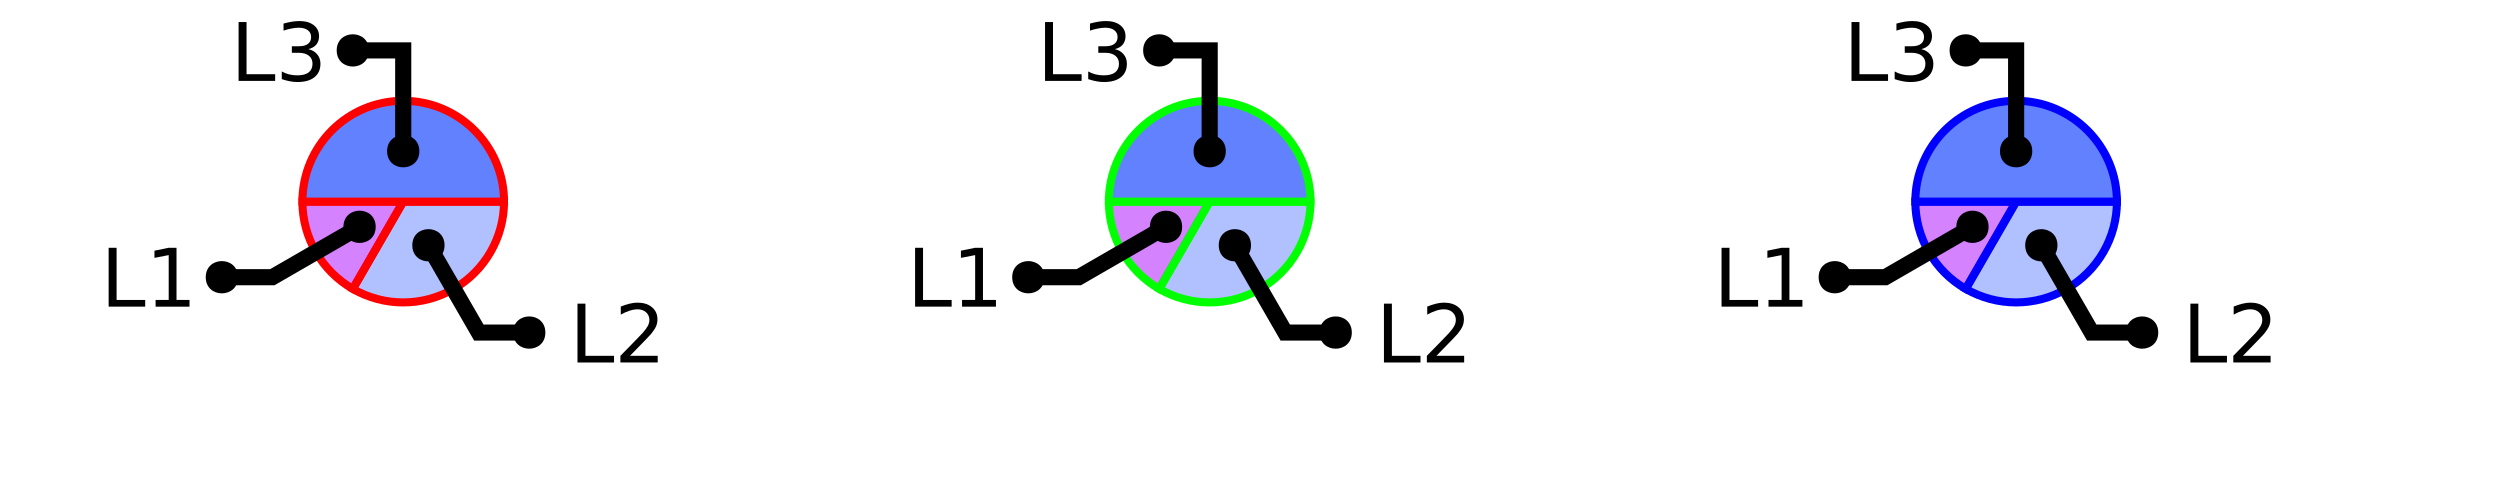
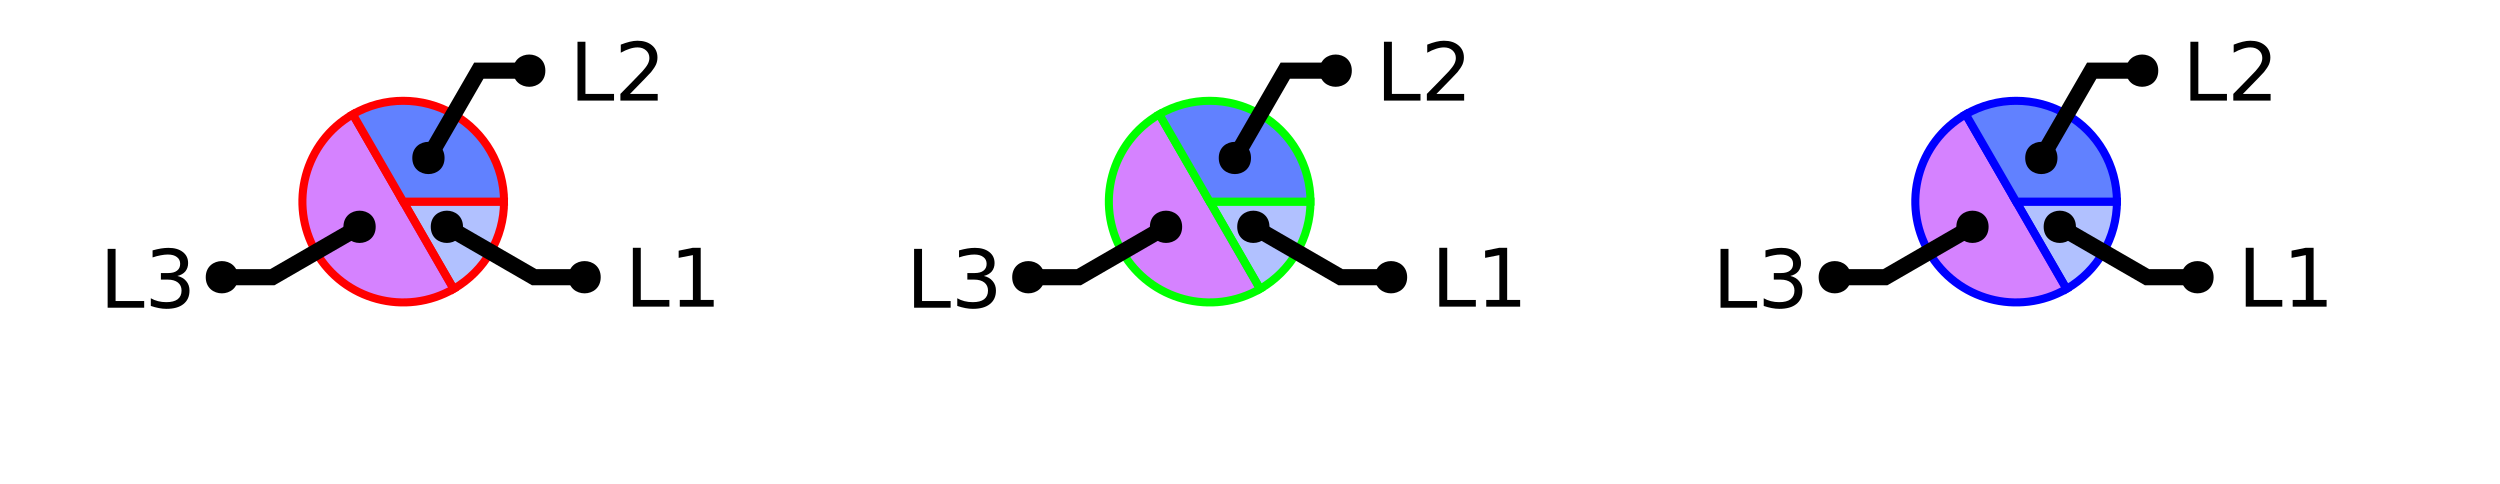
<svg xmlns="http://www.w3.org/2000/svg" xmlns:xlink="http://www.w3.org/1999/xlink" width="310pt" height="60pt" viewBox="0 0 310 60" version="1.1">
  <defs>
    <g>
      <symbol overflow="visible" id="glyph0-0">
        <path style="stroke:none;" d="M 0.5 1.766 L 0.5 -7.047 L 5.5 -7.047 L 5.5 1.766 Z M 1.062 1.219 L 4.938 1.219 L 4.938 -6.484 L 1.062 -6.484 Z M 1.062 1.219 " />
      </symbol>
      <symbol overflow="visible" id="glyph0-1">
        <path style="stroke:none;" d="M 0.984 -7.297 L 1.969 -7.297 L 1.969 -0.828 L 5.516 -0.828 L 5.516 0 L 0.984 0 Z M 0.984 -7.297 " />
      </symbol>
      <symbol overflow="visible" id="glyph0-2">
-         <path style="stroke:none;" d="M 1.922 -0.828 L 5.359 -0.828 L 5.359 0 L 0.734 0 L 0.734 -0.828 C 1.109 -1.211 1.617 -1.734 2.266 -2.391 C 2.91 -3.047 3.316 -3.469 3.484 -3.656 C 3.797 -4.008 4.016 -4.305 4.141 -4.547 C 4.266 -4.797 4.328 -5.039 4.328 -5.281 C 4.328 -5.664 4.191 -5.977 3.922 -6.219 C 3.648 -6.469 3.297 -6.594 2.859 -6.594 C 2.547 -6.594 2.219 -6.535 1.875 -6.422 C 1.539 -6.316 1.176 -6.156 0.781 -5.938 L 0.781 -6.938 C 1.176 -7.094 1.547 -7.211 1.891 -7.297 C 2.234 -7.379 2.551 -7.422 2.844 -7.422 C 3.594 -7.422 4.191 -7.234 4.641 -6.859 C 5.098 -6.484 5.328 -5.977 5.328 -5.344 C 5.328 -5.039 5.27 -4.754 5.156 -4.484 C 5.039 -4.223 4.836 -3.91 4.547 -3.547 C 4.461 -3.453 4.203 -3.176 3.766 -2.719 C 3.328 -2.27 2.711 -1.641 1.922 -0.828 Z M 1.922 -0.828 " />
+         <path style="stroke:none;" d="M 1.234 -0.828 L 2.859 -0.828 L 2.859 -6.391 L 1.094 -6.047 L 1.094 -6.938 L 2.844 -7.297 L 3.828 -7.297 L 3.828 -0.828 L 5.438 -0.828 L 5.438 0 L 1.234 0 Z M 1.234 -0.828 " />
      </symbol>
      <symbol overflow="visible" id="glyph0-3">
-         <path style="stroke:none;" d="M 1.234 -0.828 L 2.859 -0.828 L 2.859 -6.391 L 1.094 -6.047 L 1.094 -6.938 L 2.844 -7.297 L 3.828 -7.297 L 3.828 -0.828 L 5.438 -0.828 L 5.438 0 L 1.234 0 Z M 1.234 -0.828 " />
+         <path style="stroke:none;" d="M 4.062 -3.938 C 4.531 -3.832 4.895 -3.617 5.156 -3.297 C 5.426 -2.984 5.562 -2.594 5.562 -2.125 C 5.562 -1.406 5.312 -0.848 4.812 -0.453 C 4.32 -0.055 3.617 0.141 2.703 0.141 C 2.398 0.141 2.086 0.109 1.766 0.047 C 1.441 -0.016 1.109 -0.102 0.766 -0.219 L 0.766 -1.172 C 1.035 -1.016 1.332 -0.895 1.656 -0.812 C 1.988 -0.727 2.332 -0.688 2.688 -0.688 C 3.301 -0.688 3.77 -0.805 4.094 -1.047 C 4.414 -1.297 4.578 -1.656 4.578 -2.125 C 4.578 -2.551 4.426 -2.883 4.125 -3.125 C 3.82 -3.363 3.406 -3.484 2.875 -3.484 L 2.016 -3.484 L 2.016 -4.297 L 2.906 -4.297 C 3.395 -4.297 3.766 -4.395 4.016 -4.594 C 4.273 -4.789 4.406 -5.07 4.406 -5.438 C 4.406 -5.801 4.27 -6.082 4 -6.281 C 3.738 -6.488 3.363 -6.594 2.875 -6.594 C 2.602 -6.594 2.312 -6.562 2 -6.5 C 1.688 -6.445 1.348 -6.359 0.984 -6.234 L 0.984 -7.109 C 1.359 -7.211 1.707 -7.289 2.031 -7.344 C 2.363 -7.395 2.672 -7.422 2.953 -7.422 C 3.703 -7.422 4.297 -7.25 4.734 -6.906 C 5.172 -6.57 5.391 -6.113 5.391 -5.531 C 5.391 -5.125 5.273 -4.781 5.047 -4.5 C 4.816 -4.227 4.488 -4.039 4.062 -3.938 Z M 4.062 -3.938 " />
      </symbol>
      <symbol overflow="visible" id="glyph0-4">
-         <path style="stroke:none;" d="M 4.062 -3.938 C 4.531 -3.832 4.895 -3.617 5.156 -3.297 C 5.426 -2.984 5.562 -2.594 5.562 -2.125 C 5.562 -1.406 5.312 -0.848 4.812 -0.453 C 4.32 -0.055 3.617 0.141 2.703 0.141 C 2.398 0.141 2.086 0.109 1.766 0.047 C 1.441 -0.016 1.109 -0.102 0.766 -0.219 L 0.766 -1.172 C 1.035 -1.016 1.332 -0.895 1.656 -0.812 C 1.988 -0.727 2.332 -0.688 2.688 -0.688 C 3.301 -0.688 3.77 -0.805 4.094 -1.047 C 4.414 -1.297 4.578 -1.656 4.578 -2.125 C 4.578 -2.551 4.426 -2.883 4.125 -3.125 C 3.82 -3.363 3.406 -3.484 2.875 -3.484 L 2.016 -3.484 L 2.016 -4.297 L 2.906 -4.297 C 3.395 -4.297 3.766 -4.395 4.016 -4.594 C 4.273 -4.789 4.406 -5.07 4.406 -5.438 C 4.406 -5.801 4.27 -6.082 4 -6.281 C 3.738 -6.488 3.363 -6.594 2.875 -6.594 C 2.602 -6.594 2.312 -6.562 2 -6.5 C 1.688 -6.445 1.348 -6.359 0.984 -6.234 L 0.984 -7.109 C 1.359 -7.211 1.707 -7.289 2.031 -7.344 C 2.363 -7.395 2.672 -7.422 2.953 -7.422 C 3.703 -7.422 4.297 -7.25 4.734 -6.906 C 5.172 -6.57 5.391 -6.113 5.391 -5.531 C 5.391 -5.125 5.273 -4.781 5.047 -4.5 C 4.816 -4.227 4.488 -4.039 4.062 -3.938 Z M 4.062 -3.938 " />
+         <path style="stroke:none;" d="M 1.922 -0.828 L 5.359 -0.828 L 5.359 0 L 0.734 0 L 0.734 -0.828 C 1.109 -1.211 1.617 -1.734 2.266 -2.391 C 2.91 -3.047 3.316 -3.469 3.484 -3.656 C 3.797 -4.008 4.016 -4.305 4.141 -4.547 C 4.266 -4.797 4.328 -5.039 4.328 -5.281 C 4.328 -5.664 4.191 -5.977 3.922 -6.219 C 3.648 -6.469 3.297 -6.594 2.859 -6.594 C 2.547 -6.594 2.219 -6.535 1.875 -6.422 C 1.539 -6.316 1.176 -6.156 0.781 -5.938 L 0.781 -6.938 C 1.176 -7.094 1.547 -7.211 1.891 -7.297 C 2.234 -7.379 2.551 -7.422 2.844 -7.422 C 3.594 -7.422 4.191 -7.234 4.641 -6.859 C 5.098 -6.484 5.328 -5.977 5.328 -5.344 C 5.328 -5.039 5.27 -4.754 5.156 -4.484 C 5.039 -4.223 4.836 -3.91 4.547 -3.547 C 4.461 -3.453 4.203 -3.176 3.766 -2.719 C 3.328 -2.27 2.711 -1.641 1.922 -0.828 Z M 1.922 -0.828 " />
      </symbol>
    </g>
    <clipPath id="clip1">
-       <path d="M 29 10 L 77 10 L 77 50 L 29 50 Z M 29 10 " />
+       <path d="M 23 0 L 71 0 L 71 50 L 23 50 Z M 23 0 " />
    </clipPath>
    <clipPath id="clip2">
-       <path d="M 24 2 L 94 2 L 94 50 L 24 50 Z M 24 2 " />
+       <path d="M 27 0 L 100 0 L 100 50 L 27 50 Z M 27 0 " />
    </clipPath>
    <clipPath id="clip3">
      <path d="M 0 0 L 73 0 L 73 50 L 0 50 Z M 0 0 " />
    </clipPath>
    <clipPath id="clip4">
-       <path d="M 129 10 L 177 10 L 177 50 L 129 50 Z M 129 10 " />
+       <path d="M 123 0 L 171 0 L 171 50 L 123 50 Z M 123 0 " />
    </clipPath>
    <clipPath id="clip5">
-       <path d="M 124 2 L 194 2 L 194 50 L 124 50 Z M 124 2 " />
+       <path d="M 127 0 L 200 0 L 200 50 L 127 50 Z M 127 0 " />
    </clipPath>
    <clipPath id="clip6">
      <path d="M 100 0 L 173 0 L 173 50 L 100 50 Z M 100 0 " />
    </clipPath>
    <clipPath id="clip7">
-       <path d="M 229 10 L 277 10 L 277 50 L 229 50 Z M 229 10 " />
+       <path d="M 223 0 L 271 0 L 271 50 L 223 50 Z M 223 0 " />
    </clipPath>
    <clipPath id="clip8">
-       <path d="M 224 2 L 294 2 L 294 50 L 224 50 Z M 224 2 " />
+       <path d="M 227 0 L 300 0 L 300 50 L 227 50 Z M 227 0 " />
    </clipPath>
    <clipPath id="clip9">
      <path d="M 200 0 L 273 0 L 273 50 L 200 50 Z M 200 0 " />
    </clipPath>
  </defs>
  <g id="surface2">
-     <path style=" stroke:none;fill-rule:nonzero;fill:rgb(38.039%,50.588%,100%);fill-opacity:0.49;" d="M 50 25 L 62.5 25 C 62.5 29.465 60.117 33.594 56.25 35.824 C 52.383 38.059 47.617 38.059 43.75 35.824 Z M 50 25 " />
+     <path style="fill-rule:nonzero;fill:rgb(38.039%,50.588%,100%);fill-opacity:0.49;stroke-width:1;stroke-linecap:butt;stroke-linejoin:miter;stroke:rgb(100%,0%,0%);stroke-opacity:1;stroke-miterlimit:10;" d="M 50 25 L 62.5 25 C 62.5 29.465 60.117 33.594 56.25 35.824 Z M 50 25 " />
+     <path style=" stroke:none;fill-rule:nonzero;fill:rgb(66.667%,0%,100%);fill-opacity:0.49;" d="M 50 25 L 56.25 35.824 C 50.27 39.277 42.625 37.23 39.176 31.25 C 35.723 25.27 37.77 17.625 43.75 14.176 Z M 50 25 " />
    <g clip-path="url(#clip1)" clip-rule="nonzero">
-       <path style="fill:none;stroke-width:1;stroke-linecap:butt;stroke-linejoin:miter;stroke:rgb(100%,0%,0%);stroke-opacity:1;stroke-miterlimit:10;" d="M 50 25 L 62.5 25 C 62.5 29.465 60.117 33.594 56.25 35.824 C 52.383 38.059 47.617 38.059 43.75 35.824 Z M 50 25 " />
+       <path style="fill:none;stroke-width:1;stroke-linecap:butt;stroke-linejoin:miter;stroke:rgb(100%,0%,0%);stroke-opacity:1;stroke-miterlimit:10;" d="M 50 25 L 56.25 35.824 C 50.27 39.277 42.625 37.23 39.176 31.25 C 35.723 25.27 37.77 17.625 43.75 14.176 Z M 50 25 " />
    </g>
-     <path style="fill-rule:nonzero;fill:rgb(66.667%,0%,100%);fill-opacity:0.49;stroke-width:1;stroke-linecap:butt;stroke-linejoin:miter;stroke:rgb(100%,0%,0%);stroke-opacity:1;stroke-miterlimit:10;" d="M 50 25 L 43.75 35.824 C 39.883 33.594 37.5 29.465 37.5 25 Z M 50 25 " />
-     <path style="fill-rule:nonzero;fill:rgb(38.039%,50.588%,100%);fill-opacity:1;stroke-width:1;stroke-linecap:butt;stroke-linejoin:miter;stroke:rgb(100%,0%,0%);stroke-opacity:1;stroke-miterlimit:10;" d="M 50 25 L 37.5 25 C 37.5 18.098 43.098 12.5 50 12.5 C 56.902 12.5 62.5 18.098 62.5 25 Z M 50 25 " />
+     <path style="fill-rule:nonzero;fill:rgb(38.039%,50.588%,100%);fill-opacity:1;stroke-width:1;stroke-linecap:butt;stroke-linejoin:miter;stroke:rgb(100%,0%,0%);stroke-opacity:1;stroke-miterlimit:10;" d="M 50 25 L 43.75 14.176 C 47.617 11.941 52.383 11.941 56.25 14.176 C 60.117 16.406 62.5 20.535 62.5 25 Z M 50 25 " />
    <g style="fill:rgb(0%,0%,0%);fill-opacity:1;">
-       <use xlink:href="#glyph0-1" x="70.625" y="44.949" />
-       <use xlink:href="#glyph0-2" x="76.196" y="44.949" />
+       <use xlink:href="#glyph0-1" x="77.488" y="38.023" />
+       <use xlink:href="#glyph0-2" x="83.06" y="38.023" />
    </g>
    <g clip-path="url(#clip2)" clip-rule="nonzero">
-       <path style="fill:none;stroke-width:2;stroke-linecap:butt;stroke-linejoin:miter;stroke:rgb(0%,0%,0%);stroke-opacity:1;stroke-miterlimit:10;" d="M 53.125 30.414 L 59.375 41.238 L 65.625 41.238 M 82.559 44.949 " />
+       <path style="fill:none;stroke-width:2;stroke-linecap:butt;stroke-linejoin:miter;stroke:rgb(0%,0%,0%);stroke-opacity:1;stroke-miterlimit:10;" d="M 55.414 28.125 L 66.238 34.375 L 72.488 34.375 M 89.422 38.023 " />
    </g>
-     <path style=" stroke:none;fill-rule:nonzero;fill:rgb(0%,0%,0%);fill-opacity:1;" d="M 55.125 30.414 C 55.125 33.078 51.125 33.078 51.125 30.414 C 51.125 27.746 55.125 27.746 55.125 30.414 L 67.625 41.238 C 67.625 43.906 63.625 43.906 63.625 41.238 C 63.625 38.57 67.625 38.57 67.625 41.238 " />
+     <path style=" stroke:none;fill-rule:nonzero;fill:rgb(0%,0%,0%);fill-opacity:1;" d="M 57.414 28.125 C 57.414 30.793 53.414 30.793 53.414 28.125 C 53.414 25.457 57.414 25.457 57.414 28.125 L 74.488 34.375 C 74.488 37.043 70.488 37.043 70.488 34.375 C 70.488 31.707 74.488 31.707 74.488 34.375 " />
    <g style="fill:rgb(0%,0%,0%);fill-opacity:1;">
-       <use xlink:href="#glyph0-1" x="12.488" y="38.023" />
-       <use xlink:href="#glyph0-3" x="18.06" y="38.023" />
+       <use xlink:href="#glyph0-1" x="12.363" y="38.156" />
+       <use xlink:href="#glyph0-3" x="17.935" y="38.156" />
    </g>
    <g clip-path="url(#clip3)" clip-rule="nonzero">
-       <path style="fill:none;stroke-width:2;stroke-linecap:butt;stroke-linejoin:miter;stroke:rgb(0%,0%,0%);stroke-opacity:1;stroke-miterlimit:10;" d="M 44.586 28.125 L 33.762 34.375 L 27.512 34.375 M 24.422 38.023 " />
+       <path style="fill:none;stroke-width:2;stroke-linecap:butt;stroke-linejoin:miter;stroke:rgb(0%,0%,0%);stroke-opacity:1;stroke-miterlimit:10;" d="M 44.586 28.125 L 33.762 34.375 L 27.512 34.375 M 24.297 38.156 " />
    </g>
    <path style=" stroke:none;fill-rule:nonzero;fill:rgb(0%,0%,0%);fill-opacity:1;" d="M 46.586 28.125 C 46.586 30.793 42.586 30.793 42.586 28.125 C 42.586 25.457 46.586 25.457 46.586 28.125 L 29.512 34.375 C 29.512 37.043 25.512 37.043 25.512 34.375 C 25.512 31.707 29.512 31.707 29.512 34.375 " />
    <g style="fill:rgb(0%,0%,0%);fill-opacity:1;">
-       <use xlink:href="#glyph0-1" x="28.602" y="10.031" />
-       <use xlink:href="#glyph0-4" x="34.173" y="10.031" />
+       <use xlink:href="#glyph0-1" x="70.625" y="12.473" />
+       <use xlink:href="#glyph0-4" x="76.196" y="12.473" />
    </g>
-     <path style="fill:none;stroke-width:2;stroke-linecap:butt;stroke-linejoin:miter;stroke:rgb(0%,0%,0%);stroke-opacity:1;stroke-miterlimit:10;" d="M 50 18.75 L 50 6.25 L 43.75 6.25 M 40.535 10.031 " />
-     <path style=" stroke:none;fill-rule:nonzero;fill:rgb(0%,0%,0%);fill-opacity:1;" d="M 52 18.75 C 52 21.418 48 21.418 48 18.75 C 48 16.082 52 16.082 52 18.75 L 45.75 6.25 C 45.75 8.918 41.75 8.918 41.75 6.25 C 41.75 3.582 45.75 3.582 45.75 6.25 " />
-     <path style=" stroke:none;fill-rule:nonzero;fill:rgb(38.039%,50.588%,100%);fill-opacity:0.49;" d="M 150 25 L 162.5 25 C 162.5 29.465 160.117 33.594 156.25 35.824 C 152.383 38.059 147.617 38.059 143.75 35.824 Z M 150 25 " />
+     <path style="fill:none;stroke-width:2;stroke-linecap:butt;stroke-linejoin:miter;stroke:rgb(0%,0%,0%);stroke-opacity:1;stroke-miterlimit:10;" d="M 53.125 19.586 L 59.375 8.762 L 65.625 8.762 M 82.559 12.473 " />
+     <path style=" stroke:none;fill-rule:nonzero;fill:rgb(0%,0%,0%);fill-opacity:1;" d="M 55.125 19.586 C 55.125 22.254 51.125 22.254 51.125 19.586 C 51.125 16.922 55.125 16.922 55.125 19.586 L 67.625 8.762 C 67.625 11.43 63.625 11.43 63.625 8.762 C 63.625 6.094 67.625 6.094 67.625 8.762 " />
+     <path style="fill-rule:nonzero;fill:rgb(38.039%,50.588%,100%);fill-opacity:0.49;stroke-width:1;stroke-linecap:butt;stroke-linejoin:miter;stroke:rgb(0%,100%,0%);stroke-opacity:1;stroke-miterlimit:10;" d="M 50 25 L 62.5 25 C 62.5 29.465 60.117 33.594 56.25 35.824 Z M 50 25 " transform="matrix(1,0,0,1,100,0)" />
+     <path style=" stroke:none;fill-rule:nonzero;fill:rgb(66.667%,0%,100%);fill-opacity:0.49;" d="M 150 25 L 156.25 35.824 C 150.27 39.277 142.625 37.23 139.176 31.25 C 135.723 25.27 137.77 17.625 143.75 14.176 Z M 150 25 " />
    <g clip-path="url(#clip4)" clip-rule="nonzero">
-       <path style="fill:none;stroke-width:1;stroke-linecap:butt;stroke-linejoin:miter;stroke:rgb(0%,100%,0%);stroke-opacity:1;stroke-miterlimit:10;" d="M 50 25 L 62.5 25 C 62.5 29.465 60.117 33.594 56.25 35.824 C 52.383 38.059 47.617 38.059 43.75 35.824 Z M 50 25 " transform="matrix(1,0,0,1,100,0)" />
+       <path style="fill:none;stroke-width:1;stroke-linecap:butt;stroke-linejoin:miter;stroke:rgb(0%,100%,0%);stroke-opacity:1;stroke-miterlimit:10;" d="M 50 25 L 56.25 35.824 C 50.27 39.277 42.625 37.23 39.176 31.25 C 35.723 25.27 37.77 17.625 43.75 14.176 Z M 50 25 " transform="matrix(1,0,0,1,100,0)" />
    </g>
-     <path style="fill-rule:nonzero;fill:rgb(66.667%,0%,100%);fill-opacity:0.49;stroke-width:1;stroke-linecap:butt;stroke-linejoin:miter;stroke:rgb(0%,100%,0%);stroke-opacity:1;stroke-miterlimit:10;" d="M 50 25 L 43.75 35.824 C 39.883 33.594 37.5 29.465 37.5 25 Z M 50 25 " transform="matrix(1,0,0,1,100,0)" />
-     <path style="fill-rule:nonzero;fill:rgb(38.039%,50.588%,100%);fill-opacity:1;stroke-width:1;stroke-linecap:butt;stroke-linejoin:miter;stroke:rgb(0%,100%,0%);stroke-opacity:1;stroke-miterlimit:10;" d="M 50 25 L 37.5 25 C 37.5 18.098 43.098 12.5 50 12.5 C 56.902 12.5 62.5 18.098 62.5 25 Z M 50 25 " transform="matrix(1,0,0,1,100,0)" />
+     <path style="fill-rule:nonzero;fill:rgb(38.039%,50.588%,100%);fill-opacity:1;stroke-width:1;stroke-linecap:butt;stroke-linejoin:miter;stroke:rgb(0%,100%,0%);stroke-opacity:1;stroke-miterlimit:10;" d="M 50 25 L 43.75 14.176 C 47.617 11.941 52.383 11.941 56.25 14.176 C 60.117 16.406 62.5 20.535 62.5 25 Z M 50 25 " transform="matrix(1,0,0,1,100,0)" />
    <g style="fill:rgb(0%,0%,0%);fill-opacity:1;">
-       <use xlink:href="#glyph0-1" x="170.625" y="44.949" />
-       <use xlink:href="#glyph0-2" x="176.196" y="44.949" />
+       <use xlink:href="#glyph0-1" x="177.488" y="38.023" />
+       <use xlink:href="#glyph0-2" x="183.06" y="38.023" />
    </g>
    <g clip-path="url(#clip5)" clip-rule="nonzero">
-       <path style="fill:none;stroke-width:2;stroke-linecap:butt;stroke-linejoin:miter;stroke:rgb(0%,0%,0%);stroke-opacity:1;stroke-miterlimit:10;" d="M 53.125 30.414 L 59.375 41.238 L 65.625 41.238 M 82.559 44.949 " transform="matrix(1,0,0,1,100,0)" />
+       <path style="fill:none;stroke-width:2;stroke-linecap:butt;stroke-linejoin:miter;stroke:rgb(0%,0%,0%);stroke-opacity:1;stroke-miterlimit:10;" d="M 55.414 28.125 L 66.238 34.375 L 72.488 34.375 M 89.422 38.023 " transform="matrix(1,0,0,1,100,0)" />
    </g>
-     <path style=" stroke:none;fill-rule:nonzero;fill:rgb(0%,0%,0%);fill-opacity:1;" d="M 155.125 30.414 C 155.125 33.078 151.125 33.078 151.125 30.414 C 151.125 27.746 155.125 27.746 155.125 30.414 L 167.625 41.238 C 167.625 43.906 163.625 43.906 163.625 41.238 C 163.625 38.57 167.625 38.57 167.625 41.238 " />
+     <path style=" stroke:none;fill-rule:nonzero;fill:rgb(0%,0%,0%);fill-opacity:1;" d="M 157.414 28.125 C 157.414 30.793 153.414 30.793 153.414 28.125 C 153.414 25.457 157.414 25.457 157.414 28.125 L 174.488 34.375 C 174.488 37.043 170.488 37.043 170.488 34.375 C 170.488 31.707 174.488 31.707 174.488 34.375 " />
    <g style="fill:rgb(0%,0%,0%);fill-opacity:1;">
-       <use xlink:href="#glyph0-1" x="112.488" y="38.023" />
-       <use xlink:href="#glyph0-3" x="118.06" y="38.023" />
+       <use xlink:href="#glyph0-1" x="112.363" y="38.156" />
+       <use xlink:href="#glyph0-3" x="117.935" y="38.156" />
    </g>
    <g clip-path="url(#clip6)" clip-rule="nonzero">
-       <path style="fill:none;stroke-width:2;stroke-linecap:butt;stroke-linejoin:miter;stroke:rgb(0%,0%,0%);stroke-opacity:1;stroke-miterlimit:10;" d="M 44.586 28.125 L 33.762 34.375 L 27.512 34.375 M 24.422 38.023 " transform="matrix(1,0,0,1,100,0)" />
+       <path style="fill:none;stroke-width:2;stroke-linecap:butt;stroke-linejoin:miter;stroke:rgb(0%,0%,0%);stroke-opacity:1;stroke-miterlimit:10;" d="M 44.586 28.125 L 33.762 34.375 L 27.512 34.375 M 24.297 38.156 " transform="matrix(1,0,0,1,100,0)" />
    </g>
    <path style=" stroke:none;fill-rule:nonzero;fill:rgb(0%,0%,0%);fill-opacity:1;" d="M 146.586 28.125 C 146.586 30.793 142.586 30.793 142.586 28.125 C 142.586 25.457 146.586 25.457 146.586 28.125 L 129.512 34.375 C 129.512 37.043 125.512 37.043 125.512 34.375 C 125.512 31.707 129.512 31.707 129.512 34.375 " />
    <g style="fill:rgb(0%,0%,0%);fill-opacity:1;">
-       <use xlink:href="#glyph0-1" x="128.602" y="10.031" />
-       <use xlink:href="#glyph0-4" x="134.173" y="10.031" />
+       <use xlink:href="#glyph0-1" x="170.625" y="12.473" />
+       <use xlink:href="#glyph0-4" x="176.196" y="12.473" />
    </g>
-     <path style="fill:none;stroke-width:2;stroke-linecap:butt;stroke-linejoin:miter;stroke:rgb(0%,0%,0%);stroke-opacity:1;stroke-miterlimit:10;" d="M 50 18.75 L 50 6.25 L 43.75 6.25 M 40.535 10.031 " transform="matrix(1,0,0,1,100,0)" />
-     <path style=" stroke:none;fill-rule:nonzero;fill:rgb(0%,0%,0%);fill-opacity:1;" d="M 152 18.75 C 152 21.418 148 21.418 148 18.75 C 148 16.082 152 16.082 152 18.75 L 145.75 6.25 C 145.75 8.918 141.75 8.918 141.75 6.25 C 141.75 3.582 145.75 3.582 145.75 6.25 " />
-     <path style=" stroke:none;fill-rule:nonzero;fill:rgb(38.039%,50.588%,100%);fill-opacity:0.49;" d="M 250 25 L 262.5 25 C 262.5 29.465 260.117 33.594 256.25 35.824 C 252.383 38.059 247.617 38.059 243.75 35.824 Z M 250 25 " />
+     <path style="fill:none;stroke-width:2;stroke-linecap:butt;stroke-linejoin:miter;stroke:rgb(0%,0%,0%);stroke-opacity:1;stroke-miterlimit:10;" d="M 53.125 19.586 L 59.375 8.762 L 65.625 8.762 M 82.559 12.473 " transform="matrix(1,0,0,1,100,0)" />
+     <path style=" stroke:none;fill-rule:nonzero;fill:rgb(0%,0%,0%);fill-opacity:1;" d="M 155.125 19.586 C 155.125 22.254 151.125 22.254 151.125 19.586 C 151.125 16.922 155.125 16.922 155.125 19.586 L 167.625 8.762 C 167.625 11.43 163.625 11.43 163.625 8.762 C 163.625 6.094 167.625 6.094 167.625 8.762 " />
+     <path style="fill-rule:nonzero;fill:rgb(38.039%,50.588%,100%);fill-opacity:0.49;stroke-width:1;stroke-linecap:butt;stroke-linejoin:miter;stroke:rgb(0%,0%,100%);stroke-opacity:1;stroke-miterlimit:10;" d="M 50 25 L 62.5 25 C 62.5 29.465 60.117 33.594 56.25 35.824 Z M 50 25 " transform="matrix(1,0,0,1,200,0)" />
+     <path style=" stroke:none;fill-rule:nonzero;fill:rgb(66.667%,0%,100%);fill-opacity:0.49;" d="M 250 25 L 256.25 35.824 C 250.27 39.277 242.625 37.23 239.176 31.25 C 235.723 25.27 237.77 17.625 243.75 14.176 Z M 250 25 " />
    <g clip-path="url(#clip7)" clip-rule="nonzero">
-       <path style="fill:none;stroke-width:1;stroke-linecap:butt;stroke-linejoin:miter;stroke:rgb(0%,0%,100%);stroke-opacity:1;stroke-miterlimit:10;" d="M 50 25 L 62.5 25 C 62.5 29.465 60.117 33.594 56.25 35.824 C 52.383 38.059 47.617 38.059 43.75 35.824 Z M 50 25 " transform="matrix(1,0,0,1,200,0)" />
+       <path style="fill:none;stroke-width:1;stroke-linecap:butt;stroke-linejoin:miter;stroke:rgb(0%,0%,100%);stroke-opacity:1;stroke-miterlimit:10;" d="M 50 25 L 56.25 35.824 C 50.27 39.277 42.625 37.23 39.176 31.25 C 35.723 25.27 37.77 17.625 43.75 14.176 Z M 50 25 " transform="matrix(1,0,0,1,200,0)" />
    </g>
-     <path style="fill-rule:nonzero;fill:rgb(66.667%,0%,100%);fill-opacity:0.49;stroke-width:1;stroke-linecap:butt;stroke-linejoin:miter;stroke:rgb(0%,0%,100%);stroke-opacity:1;stroke-miterlimit:10;" d="M 50 25 L 43.75 35.824 C 39.883 33.594 37.5 29.465 37.5 25 Z M 50 25 " transform="matrix(1,0,0,1,200,0)" />
-     <path style="fill-rule:nonzero;fill:rgb(38.039%,50.588%,100%);fill-opacity:1;stroke-width:1;stroke-linecap:butt;stroke-linejoin:miter;stroke:rgb(0%,0%,100%);stroke-opacity:1;stroke-miterlimit:10;" d="M 50 25 L 37.5 25 C 37.5 18.098 43.098 12.5 50 12.5 C 56.902 12.5 62.5 18.098 62.5 25 Z M 50 25 " transform="matrix(1,0,0,1,200,0)" />
+     <path style="fill-rule:nonzero;fill:rgb(38.039%,50.588%,100%);fill-opacity:1;stroke-width:1;stroke-linecap:butt;stroke-linejoin:miter;stroke:rgb(0%,0%,100%);stroke-opacity:1;stroke-miterlimit:10;" d="M 50 25 L 43.75 14.176 C 47.617 11.941 52.383 11.941 56.25 14.176 C 60.117 16.406 62.5 20.535 62.5 25 Z M 50 25 " transform="matrix(1,0,0,1,200,0)" />
    <g style="fill:rgb(0%,0%,0%);fill-opacity:1;">
-       <use xlink:href="#glyph0-1" x="270.625" y="44.949" />
-       <use xlink:href="#glyph0-2" x="276.196" y="44.949" />
+       <use xlink:href="#glyph0-1" x="277.488" y="38.023" />
+       <use xlink:href="#glyph0-2" x="283.06" y="38.023" />
    </g>
    <g clip-path="url(#clip8)" clip-rule="nonzero">
-       <path style="fill:none;stroke-width:2;stroke-linecap:butt;stroke-linejoin:miter;stroke:rgb(0%,0%,0%);stroke-opacity:1;stroke-miterlimit:10;" d="M 53.125 30.414 L 59.375 41.238 L 65.625 41.238 M 82.559 44.949 " transform="matrix(1,0,0,1,200,0)" />
+       <path style="fill:none;stroke-width:2;stroke-linecap:butt;stroke-linejoin:miter;stroke:rgb(0%,0%,0%);stroke-opacity:1;stroke-miterlimit:10;" d="M 55.414 28.125 L 66.238 34.375 L 72.488 34.375 M 89.422 38.023 " transform="matrix(1,0,0,1,200,0)" />
    </g>
-     <path style=" stroke:none;fill-rule:nonzero;fill:rgb(0%,0%,0%);fill-opacity:1;" d="M 255.125 30.414 C 255.125 33.078 251.125 33.078 251.125 30.414 C 251.125 27.746 255.125 27.746 255.125 30.414 L 267.625 41.238 C 267.625 43.906 263.625 43.906 263.625 41.238 C 263.625 38.57 267.625 38.57 267.625 41.238 " />
+     <path style=" stroke:none;fill-rule:nonzero;fill:rgb(0%,0%,0%);fill-opacity:1;" d="M 257.414 28.125 C 257.414 30.793 253.414 30.793 253.414 28.125 C 253.414 25.457 257.414 25.457 257.414 28.125 L 274.488 34.375 C 274.488 37.043 270.488 37.043 270.488 34.375 C 270.488 31.707 274.488 31.707 274.488 34.375 " />
    <g style="fill:rgb(0%,0%,0%);fill-opacity:1;">
-       <use xlink:href="#glyph0-1" x="212.488" y="38.023" />
-       <use xlink:href="#glyph0-3" x="218.06" y="38.023" />
+       <use xlink:href="#glyph0-1" x="212.363" y="38.156" />
+       <use xlink:href="#glyph0-3" x="217.935" y="38.156" />
    </g>
    <g clip-path="url(#clip9)" clip-rule="nonzero">
-       <path style="fill:none;stroke-width:2;stroke-linecap:butt;stroke-linejoin:miter;stroke:rgb(0%,0%,0%);stroke-opacity:1;stroke-miterlimit:10;" d="M 44.586 28.125 L 33.762 34.375 L 27.512 34.375 M 24.422 38.023 " transform="matrix(1,0,0,1,200,0)" />
+       <path style="fill:none;stroke-width:2;stroke-linecap:butt;stroke-linejoin:miter;stroke:rgb(0%,0%,0%);stroke-opacity:1;stroke-miterlimit:10;" d="M 44.586 28.125 L 33.762 34.375 L 27.512 34.375 M 24.297 38.156 " transform="matrix(1,0,0,1,200,0)" />
    </g>
    <path style=" stroke:none;fill-rule:nonzero;fill:rgb(0%,0%,0%);fill-opacity:1;" d="M 246.586 28.125 C 246.586 30.793 242.586 30.793 242.586 28.125 C 242.586 25.457 246.586 25.457 246.586 28.125 L 229.512 34.375 C 229.512 37.043 225.512 37.043 225.512 34.375 C 225.512 31.707 229.512 31.707 229.512 34.375 " />
    <g style="fill:rgb(0%,0%,0%);fill-opacity:1;">
-       <use xlink:href="#glyph0-1" x="228.602" y="10.031" />
-       <use xlink:href="#glyph0-4" x="234.173" y="10.031" />
+       <use xlink:href="#glyph0-1" x="270.625" y="12.473" />
+       <use xlink:href="#glyph0-4" x="276.196" y="12.473" />
    </g>
-     <path style="fill:none;stroke-width:2;stroke-linecap:butt;stroke-linejoin:miter;stroke:rgb(0%,0%,0%);stroke-opacity:1;stroke-miterlimit:10;" d="M 50 18.75 L 50 6.25 L 43.75 6.25 M 40.535 10.031 " transform="matrix(1,0,0,1,200,0)" />
-     <path style=" stroke:none;fill-rule:nonzero;fill:rgb(0%,0%,0%);fill-opacity:1;" d="M 252 18.75 C 252 21.418 248 21.418 248 18.75 C 248 16.082 252 16.082 252 18.75 L 245.75 6.25 C 245.75 8.918 241.75 8.918 241.75 6.25 C 241.75 3.582 245.75 3.582 245.75 6.25 " />
+     <path style="fill:none;stroke-width:2;stroke-linecap:butt;stroke-linejoin:miter;stroke:rgb(0%,0%,0%);stroke-opacity:1;stroke-miterlimit:10;" d="M 53.125 19.586 L 59.375 8.762 L 65.625 8.762 M 82.559 12.473 " transform="matrix(1,0,0,1,200,0)" />
+     <path style=" stroke:none;fill-rule:nonzero;fill:rgb(0%,0%,0%);fill-opacity:1;" d="M 255.125 19.586 C 255.125 22.254 251.125 22.254 251.125 19.586 C 251.125 16.922 255.125 16.922 255.125 19.586 L 267.625 8.762 C 267.625 11.43 263.625 11.43 263.625 8.762 C 263.625 6.094 267.625 6.094 267.625 8.762 " />
  </g>
</svg>
